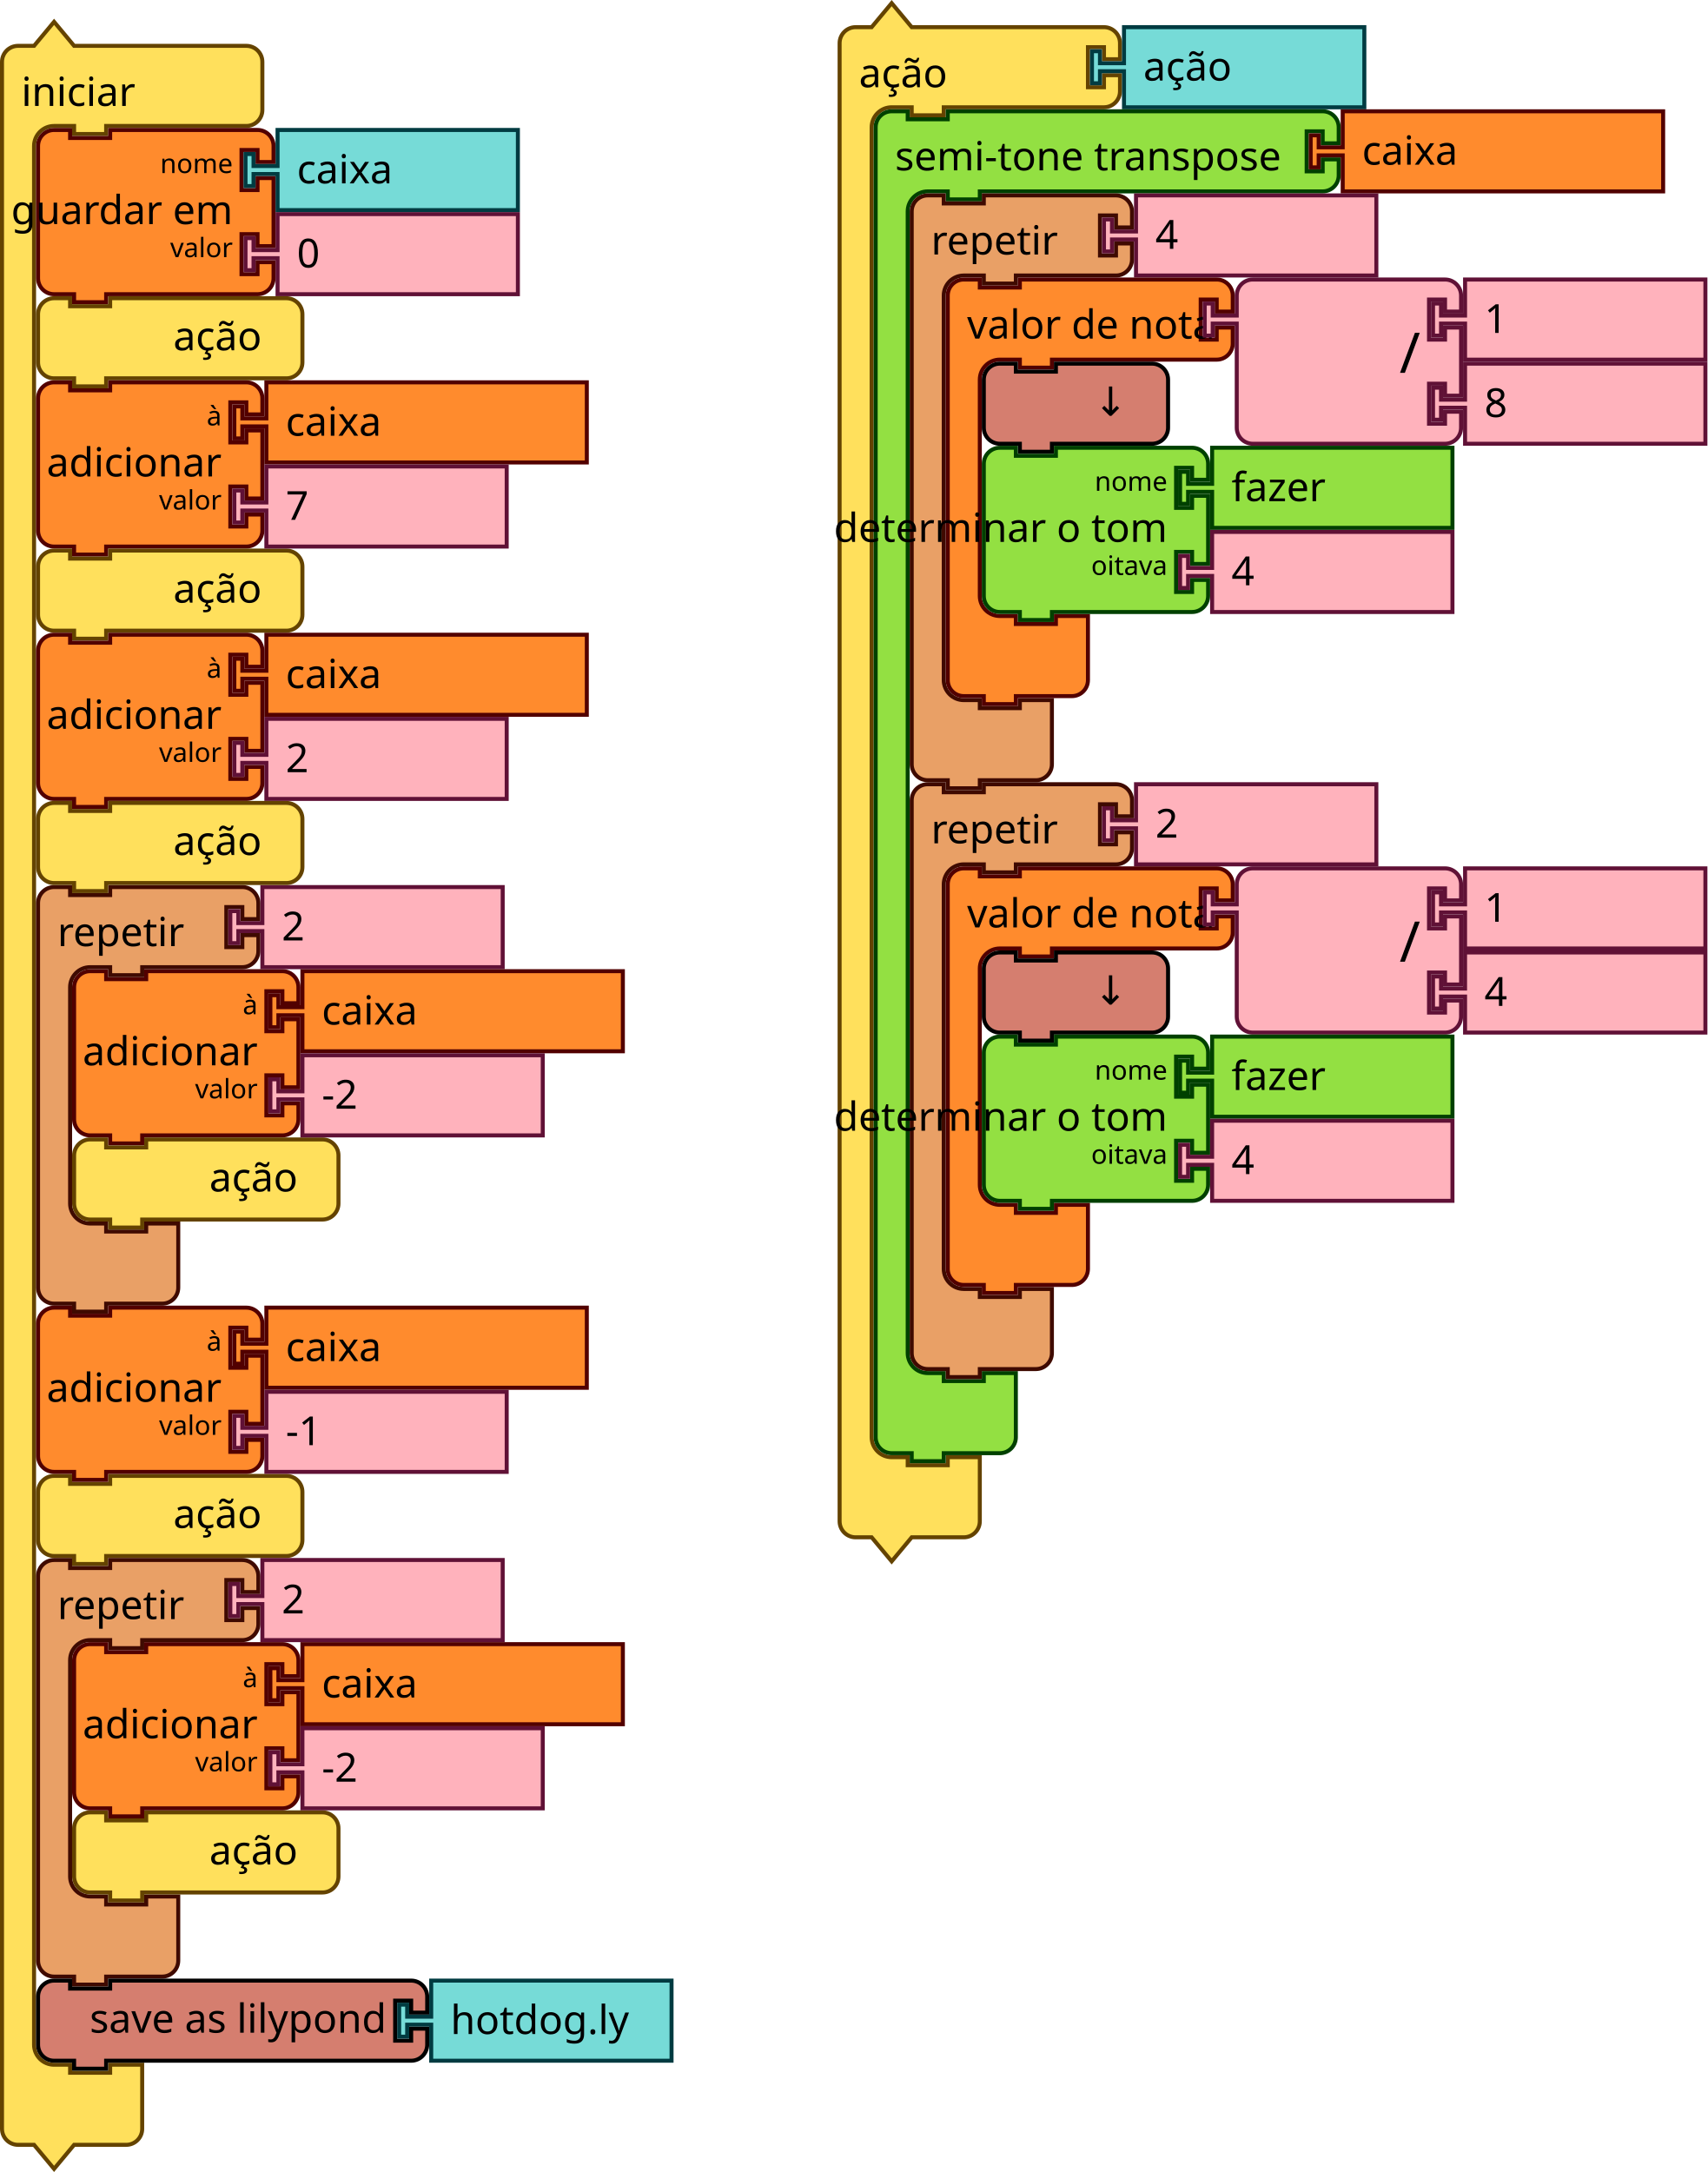
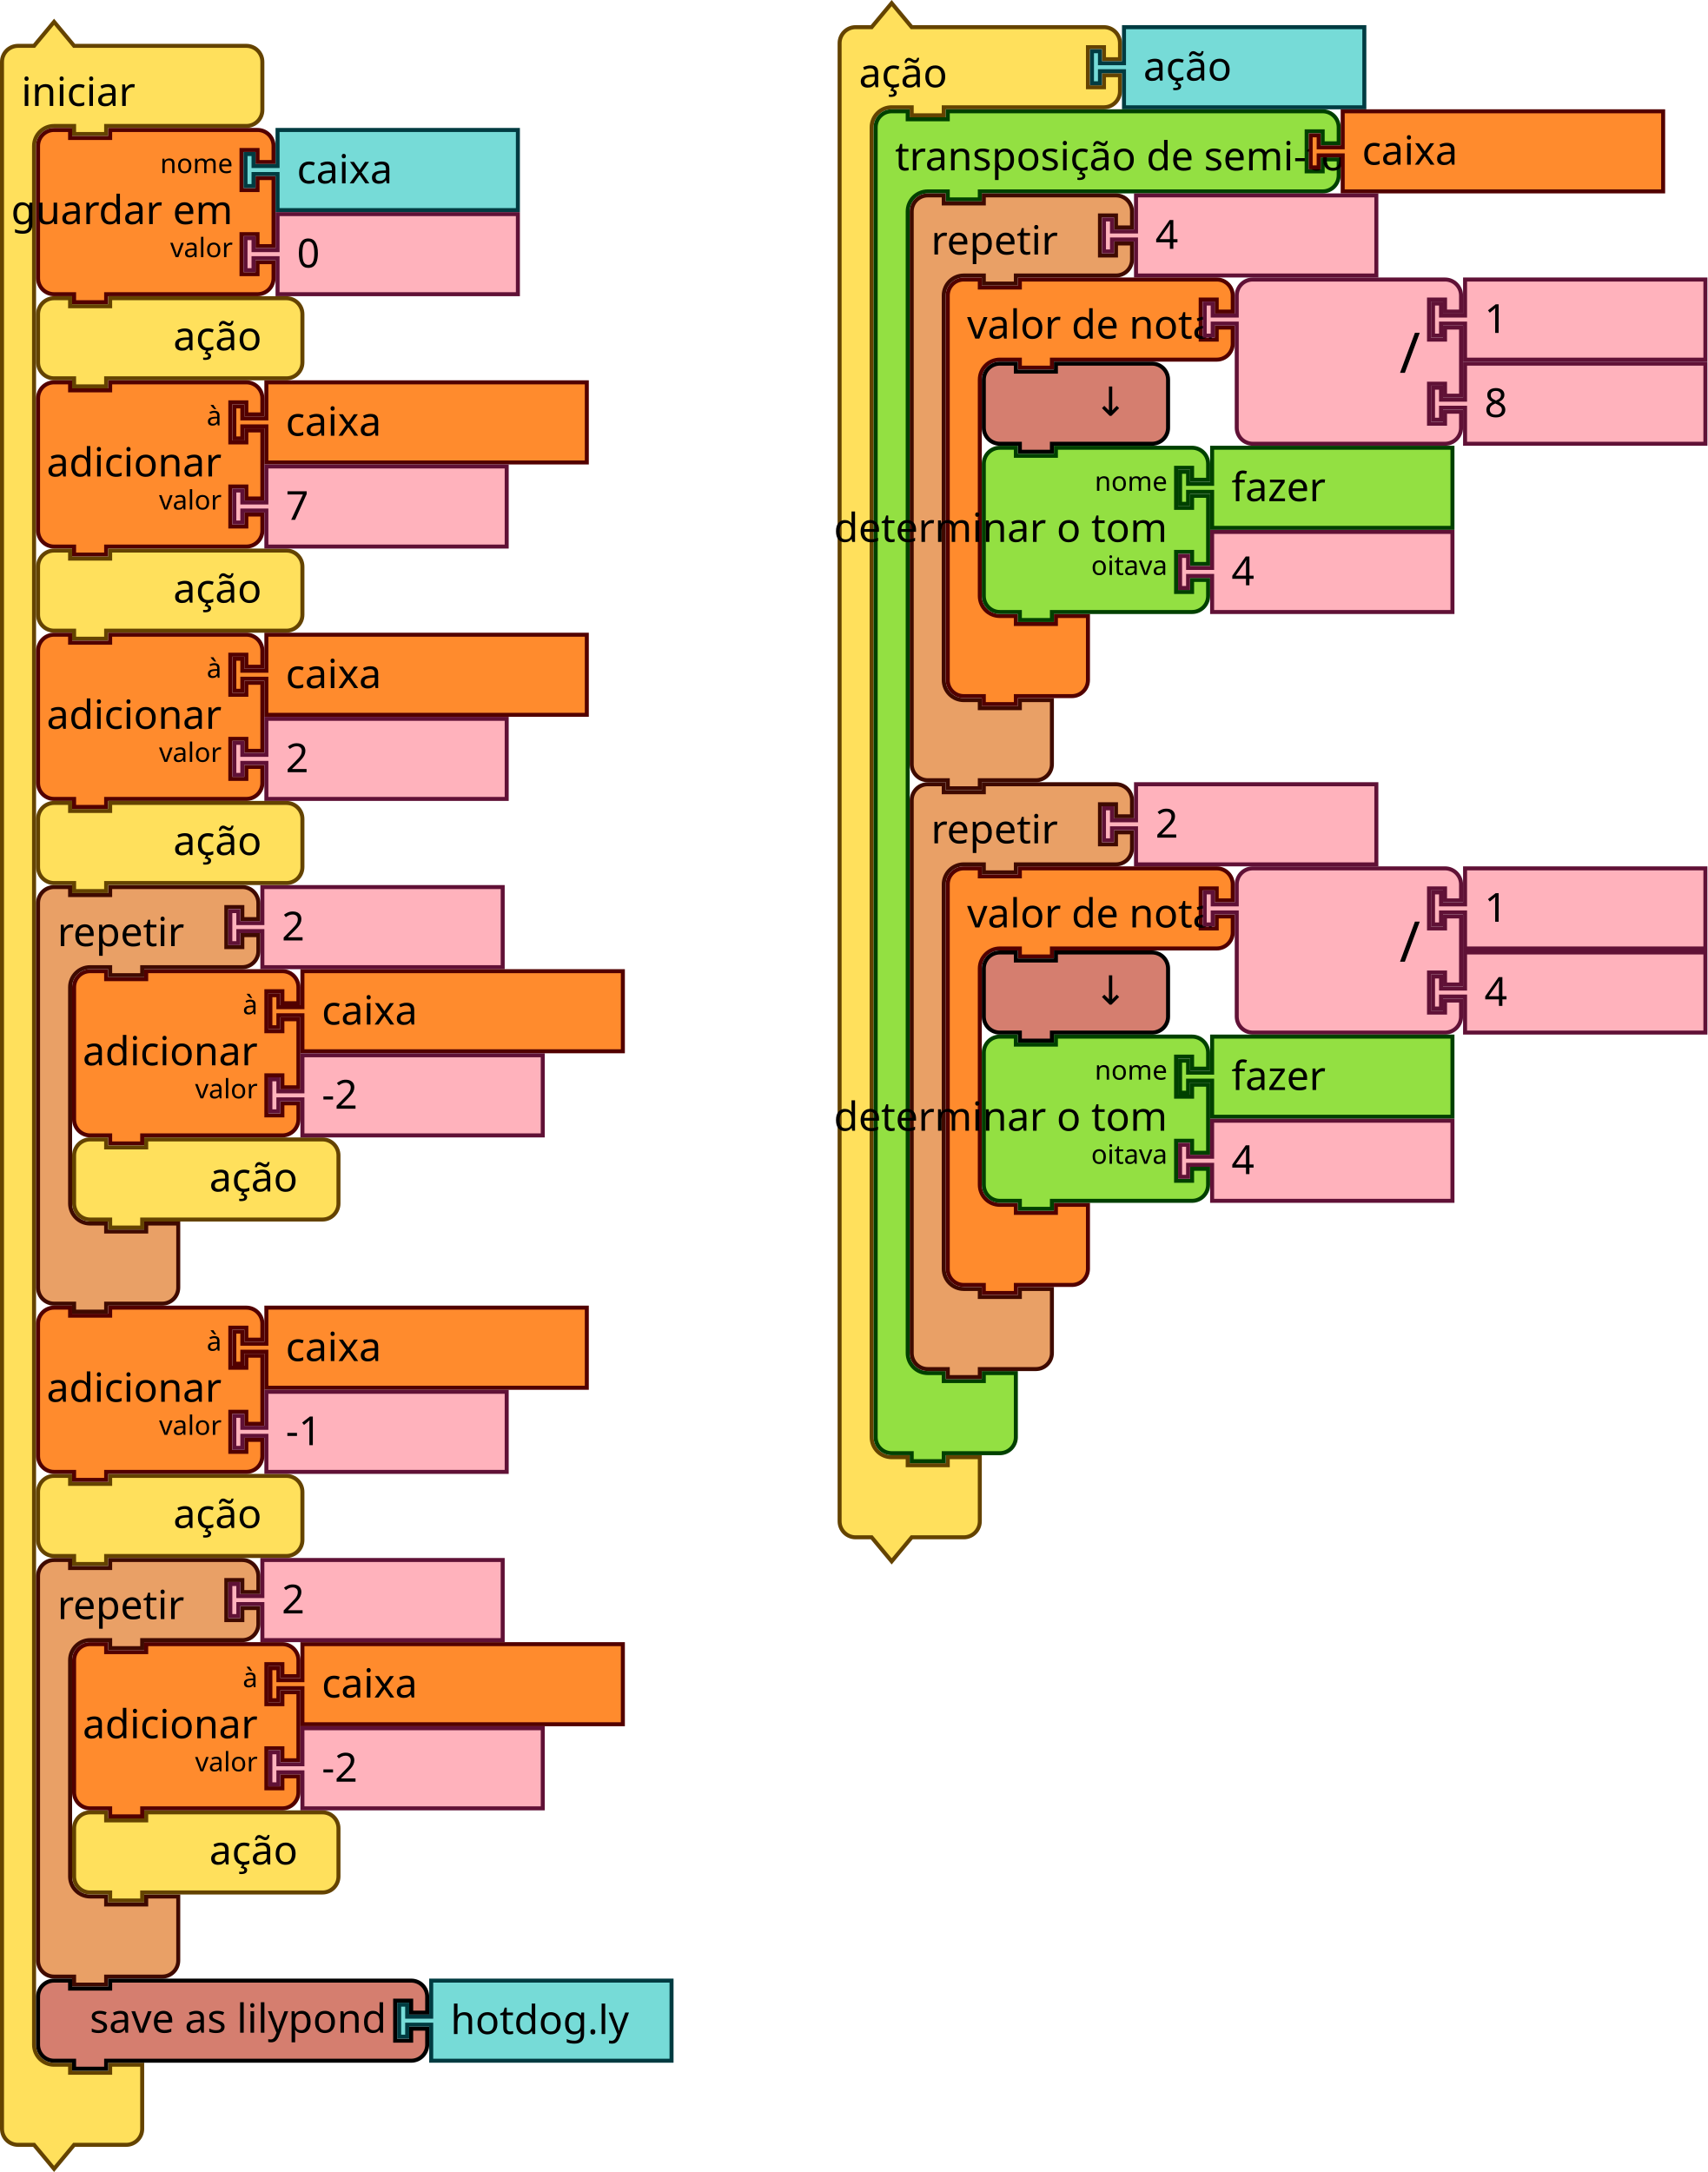
<svg xmlns="http://www.w3.org/2000/svg" width="639.388" height="813.343" version="1.1" id="svg1394">
  <defs id="defs1398" />
  <g transform="translate(-3.3333333e-6,7.421538)" id="g736">
    <g transform="scale(1.5)" id="g734">
      <path d="m 0.5,14.5 v -4 a 4,4 90 0 1 4,-4 h 4 l 5,-6 5,6 h 9 30 4 a 4,4 90 0 1 4,4 v 4 4 4 a 4,4 90 0 1 -4,4 h -4 -30 -1 v 2 h -8 v -2 h -1 -4 a 5,5 90 0 0 -5,5 v 4 4 462 4 a 5,5 90 0 0 5,5 h 4 v 2 h 10 v -2 h 8 v 6 6 4 a 4,4 90 0 1 -4,4 h -4 -9 l -5,6 -5,-6 h -4 a 4,4 90 0 1 -4,-4 v -4 z" style="fill:#ffe05c;fill-opacity:1;stroke:#644300;stroke-width:1;stroke-linecap:round;stroke-opacity:1" id="path728" />
      <text style="font-size:10px;font-family:sans-serif;text-anchor:start;fill:#000000" id="text732">
        <tspan x="5.333" y="21.5" id="tspan730">iniciar</tspan>
      </text>
    </g>
  </g>
  <g transform="translate(27,362.9215)" id="g754">
    <g transform="scale(1.5)" id="g752">
      <path d="m 0.5,8.5 v -4 a 4,4 90 0 1 4,-4 h 4 v 2 h 10 v -2 h 30 4 a 4,4 90 0 1 4,4 v 4 h -4 v -3 h -4 v 10 h 4 v -3 h 4 v 17 h -4 v -3 h -4 v 10 h 4 v -3 h 4 v 4 a 4,4 90 0 1 -4,4 h -4 -30 -1 v 2 h -8 v -2 h -1 -4 a 4,4 90 0 1 -4,-4 v -4 -21 z" style="fill:#ff8b2d;fill-opacity:1;stroke:#520000;stroke-width:1;stroke-linecap:round;stroke-opacity:1" id="path738" />
      <text style="font-size:10px;font-family:sans-serif;text-anchor:end;fill:#000000" id="text742">
        <tspan x="46.333" y="24" id="tspan740">adicionar</tspan>
      </text>
      <text style="font-size:6.667px;font-family:sans-serif;text-anchor:end;fill:#000000" id="text746">
        <tspan x="46.333" y="11.25" id="tspan744">à</tspan>
      </text>
      <text style="font-size:6.667px;font-family:sans-serif;text-anchor:end;fill:#000000" id="text750">
        <tspan x="46.333" y="32.25" id="tspan748">valor</tspan>
      </text>
    </g>
  </g>
  <g transform="translate(13.5,47.92154)" id="g772">
    <g transform="scale(1.5)" id="g770">
      <path d="m 0.5,8.5 v -4 a 4,4 90 0 1 4,-4 h 4 v 2 h 10 v -2 h 32.793 4 a 4,4 90 0 1 4,4 v 4 h -4 v -3 h -4 v 10 h 4 v -3 h 4 v 17 h -4 v -3 h -4 v 10 h 4 v -3 h 4 v 4 a 4,4 90 0 1 -4,4 h -4 H 18.5 h -1 v 2 h -8 v -2 h -1 -4 a 4,4 90 0 1 -4,-4 v -4 -21 z" style="fill:#ff8b2d;fill-opacity:1;stroke:#520000;stroke-width:1;stroke-linecap:round;stroke-opacity:1" id="path756" />
      <text style="font-size:10px;font-family:sans-serif;text-anchor:end;fill:#000000" id="text760">
        <tspan x="49.126" y="24" id="tspan758">guardar em</tspan>
      </text>
      <text style="font-size:6.667px;font-family:sans-serif;text-anchor:end;fill:#000000" id="text764">
        <tspan x="49.126" y="11.25" id="tspan762">nome</tspan>
      </text>
      <text style="font-size:6.667px;font-family:sans-serif;text-anchor:end;fill:#000000" id="text768">
        <tspan x="49.126" y="32.25" id="tspan766">valor</tspan>
      </text>
    </g>
  </g>
  <g transform="translate(91.18946,47.92154)" id="g782">
    <g transform="scale(1.5)" id="g780">
      <path d="m 8.5,0.5 h 60 v 20 h -60 v -8 -1 h -6 v 3 h -2 v -8 h 2 v 3 h 6 v -1 z" style="fill:#76dbd7;fill-opacity:1;stroke:#003b41;stroke-width:1;stroke-linecap:round;stroke-opacity:1" id="path774" />
      <text style="font-size:10px;font-family:sans-serif;text-anchor:start;fill:#000000" id="text778">
        <tspan x="13.333" y="13.833" id="tspan776">caixa</tspan>
      </text>
    </g>
  </g>
  <g transform="translate(91.18946,79.42154)" id="g792">
    <g transform="scale(1.5)" id="g790">
      <path d="m 8.5,0.5 h 60 v 20 h -60 v -8 -1 h -6 v 3 h -2 v -8 h 2 v 3 h 6 v -1 z" style="fill:#ffb2bc;fill-opacity:1;stroke:#601136;stroke-width:1;stroke-linecap:round;stroke-opacity:1" id="path784" />
      <text style="font-size:10px;font-family:sans-serif;text-anchor:start;fill:#000000" id="text788">
        <tspan x="13.333" y="13.833" id="tspan786">0</tspan>
      </text>
    </g>
  </g>
  <g transform="translate(313.6667,0.4215374)" id="g806">
    <g transform="scale(1.5)" id="g804">
      <path d="m 0.5,14.5 v -4 a 4,4 90 0 1 4,-4 h 4 l 5,-6 5,6 h 9 35 4 a 4,4 90 0 1 4,4 v 4 h -4 v -3 h -4 v 10 h 4 v -3 h 4 v 4 a 4,4 90 0 1 -4,4 h -4 -35 -1 v 2 h -8 v -2 h -1 -4 a 5,5 90 0 0 -5,5 v 4 4 315 4 a 5,5 90 0 0 5,5 h 4 v 2 h 10 v -2 h 8 v 6 6 4 a 4,4 90 0 1 -4,4 h -4 -9 l -5,6 -5,-6 h -4 a 4,4 90 0 1 -4,-4 v -4 z" style="fill:#ffe05c;fill-opacity:1;stroke:#644300;stroke-width:1;stroke-linecap:round;stroke-opacity:1" id="path794" />
      <text style="font-size:10px;font-family:sans-serif;text-anchor:start;fill:#000000" id="text798">
        <tspan x="5.333" y="21.5" id="tspan796">ação</tspan>
      </text>
      <text style="font-size:6.667px;font-family:sans-serif;text-anchor:end;fill:#000000" id="text802">
        <tspan x="60.333" y="5.25" id="tspan800" />
      </text>
    </g>
  </g>
  <g transform="translate(408.1667,9.421537)" id="g816">
    <g transform="scale(1.5)" id="g814">
      <path d="m 8.5,0.5 h 60 v 20 h -60 v -8 -1 h -6 v 3 h -2 v -8 h 2 v 3 h 6 v -1 z" style="fill:#76dbd7;fill-opacity:1;stroke:#003b41;stroke-width:1;stroke-linecap:round;stroke-opacity:1" id="path808" />
      <text style="font-size:10px;font-family:sans-serif;text-anchor:start;fill:#000000" id="text812">
        <tspan x="13.333" y="13.833" id="tspan810">ação</tspan>
      </text>
    </g>
  </g>
  <g transform="translate(327.1667,40.92154)" id="g830">
    <g transform="scale(1.5)" id="g828">
      <path d="m 0.5,8.5 v -4 a 4,4 90 0 1 4,-4 h 4 v 2 h 10 v -2 h 9 80.601 4 a 4,4 90 0 1 4,4 v 4 h -4 v -3 h -4 v 10 h 4 v -3 h 4 v 4 a 4,4 90 0 1 -4,4 h -4 H 27.5 h -1 v 2 h -8 v -2 h -1 -4 a 5,5 90 0 0 -5,5 v 4 4 273 4 a 5,5 90 0 0 5,5 h 4 v 2 h 10 v -2 h 8 v 6 6 4 a 4,4 90 0 1 -4,4 h -4 -9 -1 v 2 h -8 v -2 h -1 -4 a 4,4 90 0 1 -4,-4 v -4 z" style="fill:#93e042;fill-opacity:1;stroke:#004000;stroke-width:1;stroke-linecap:round;stroke-opacity:1" id="path818" />
      <text style="font-size:10px;font-family:sans-serif;text-anchor:start;fill:#000000" id="text822">
-         <tspan x="5.333" y="15.25" id="tspan820">semi-tone transpose</tspan>
+         <tspan x="5.333" y="15.25" id="tspan820">transposição de semi-tom</tspan>
      </text>
      <text style="font-size:6.667px;font-family:sans-serif;text-anchor:end;fill:#000000" id="text826">
        <tspan x="105.934" y="11.25" id="tspan824" />
      </text>
    </g>
  </g>
  <g transform="translate(490.0675,40.92154)" id="g840">
    <g transform="scale(1.5)" id="g838">
      <path d="m 8.5,0.5 h 80 v 20 h -80 v -8 -1 h -6 v 3 h -2 v -8 h 2 v 3 h 6 v -1 z" style="fill:#ff8b2d;fill-opacity:1;stroke:#520000;stroke-width:1;stroke-linecap:round;stroke-opacity:1" id="path832" />
      <text style="font-size:10px;font-family:sans-serif;text-anchor:start;fill:#000000" id="text836">
        <tspan x="13.333" y="13.833" id="tspan834">caixa</tspan>
      </text>
    </g>
  </g>
  <g transform="translate(13.5,110.9215)" id="g850">
    <g transform="scale(1.5)" id="g848">
      <path d="m 0.5,8.5 v -4 a 4,4 90 0 1 4,-4 h 4 v 2 h 10 v -2 h 40 4 a 4,4 90 0 1 4,4 v 4 4 4 a 4,4 90 0 1 -4,4 h -4 -40 -1 v 2 h -8 v -2 h -1 -4 a 4,4 90 0 1 -4,-4 v -4 z" style="fill:#ffe05c;fill-opacity:1;stroke:#644300;stroke-width:1;stroke-linecap:round;stroke-opacity:1" id="path842" />
      <text style="font-size:10px;font-family:sans-serif;text-anchor:end;fill:#000000" id="text846">
        <tspan x="56.333" y="13.5" id="tspan844">ação</tspan>
      </text>
    </g>
  </g>
  <g transform="translate(13.5,142.4215)" id="g868">
    <g transform="scale(1.5)" id="g866">
      <path d="m 0.5,8.5 v -4 a 4,4 90 0 1 4,-4 h 4 v 2 h 10 v -2 h 30 4 a 4,4 90 0 1 4,4 v 4 h -4 v -3 h -4 v 10 h 4 v -3 h 4 v 17 h -4 v -3 h -4 v 10 h 4 v -3 h 4 v 4 a 4,4 90 0 1 -4,4 h -4 -30 -1 v 2 h -8 v -2 h -1 -4 a 4,4 90 0 1 -4,-4 v -4 -21 z" style="fill:#ff8b2d;fill-opacity:1;stroke:#520000;stroke-width:1;stroke-linecap:round;stroke-opacity:1" id="path852" />
      <text style="font-size:10px;font-family:sans-serif;text-anchor:end;fill:#000000" id="text856">
        <tspan x="46.333" y="24" id="tspan854">adicionar</tspan>
      </text>
      <text style="font-size:6.667px;font-family:sans-serif;text-anchor:end;fill:#000000" id="text860">
        <tspan x="46.333" y="11.25" id="tspan858">à</tspan>
      </text>
      <text style="font-size:6.667px;font-family:sans-serif;text-anchor:end;fill:#000000" id="text864">
        <tspan x="46.333" y="32.25" id="tspan862">valor</tspan>
      </text>
    </g>
  </g>
  <g transform="translate(87,142.4215)" id="g878">
    <g transform="scale(1.5)" id="g876">
      <path d="m 8.5,0.5 h 80 v 20 h -80 v -8 -1 h -6 v 3 h -2 v -8 h 2 v 3 h 6 v -1 z" style="fill:#ff8b2d;fill-opacity:1;stroke:#520000;stroke-width:1;stroke-linecap:round;stroke-opacity:1" id="path870" />
      <text style="font-size:10px;font-family:sans-serif;text-anchor:start;fill:#000000" id="text874">
        <tspan x="13.333" y="13.833" id="tspan872">caixa</tspan>
      </text>
    </g>
  </g>
  <g transform="translate(13.5,205.4215)" id="g888">
    <g transform="scale(1.5)" id="g886">
      <path d="m 0.5,8.5 v -4 a 4,4 90 0 1 4,-4 h 4 v 2 h 10 v -2 h 40 4 a 4,4 90 0 1 4,4 v 4 4 4 a 4,4 90 0 1 -4,4 h -4 -40 -1 v 2 h -8 v -2 h -1 -4 a 4,4 90 0 1 -4,-4 v -4 z" style="fill:#ffe05c;fill-opacity:1;stroke:#644300;stroke-width:1;stroke-linecap:round;stroke-opacity:1" id="path880" />
      <text style="font-size:10px;font-family:sans-serif;text-anchor:end;fill:#000000" id="text884">
        <tspan x="56.333" y="13.5" id="tspan882">ação</tspan>
      </text>
    </g>
  </g>
  <g transform="translate(340.6667,72.42154)" id="g902">
    <g transform="scale(1.5)" id="g900">
      <path d="m 0.5,8.5 v -4 a 4,4 90 0 1 4,-4 h 4 v 2 h 10 v -2 h 9 20 4 a 4,4 90 0 1 4,4 v 4 h -4 v -3 h -4 v 10 h 4 v -3 h 4 v 4 a 4,4 90 0 1 -4,4 h -4 -20 -1 v 2 h -8 v -2 h -1 -4 a 5,5 90 0 0 -5,5 v 4 4 84 4 a 5,5 90 0 0 5,5 h 4 v 2 h 10 v -2 h 8 v 6 6 4 a 4,4 90 0 1 -4,4 h -4 -9 -1 v 2 h -8 v -2 h -1 -4 a 4,4 90 0 1 -4,-4 v -4 z" style="fill:#e9a066;fill-opacity:1;stroke:#3f0a00;stroke-width:1;stroke-linecap:round;stroke-opacity:1" id="path890" />
      <text style="font-size:10px;font-family:sans-serif;text-anchor:start;fill:#000000" id="text894">
        <tspan x="5.333" y="15.25" id="tspan892">repetir</tspan>
      </text>
      <text style="font-size:6.667px;font-family:sans-serif;text-anchor:end;fill:#000000" id="text898">
        <tspan x="45.333" y="11.25" id="tspan896" />
      </text>
    </g>
  </g>
  <g transform="translate(412.6667,72.42154)" id="g912">
    <g transform="scale(1.5)" id="g910">
      <path d="m 8.5,0.5 h 60 v 20 h -60 v -8 -1 h -6 v 3 h -2 v -8 h 2 v 3 h 6 v -1 z" style="fill:#ffb2bc;fill-opacity:1;stroke:#601136;stroke-width:1;stroke-linecap:round;stroke-opacity:1" id="path904" />
      <text style="font-size:10px;font-family:sans-serif;text-anchor:start;fill:#000000" id="text908">
        <tspan x="13.333" y="13.833" id="tspan906">4</tspan>
      </text>
    </g>
  </g>
  <g transform="translate(354.1667,103.9215)" id="g926">
    <g transform="scale(1.5)" id="g924">
      <path d="m 0.5,8.5 v -4 a 4,4 90 0 1 4,-4 h 4 v 2 h 10 v -2 h 9 36.147 4 a 4,4 90 0 1 4,4 v 4 h -4 v -3 h -4 v 10 h 4 v -3 h 4 v 4 a 4,4 90 0 1 -4,4 h -4 H 27.5 h -1 v 2 h -8 v -2 h -1 -4 a 5,5 90 0 0 -5,5 v 4 4 42 4 a 5,5 90 0 0 5,5 h 4 v 2 h 10 v -2 h 8 v 6 6 4 a 4,4 90 0 1 -4,4 h -4 -9 -1 v 2 h -8 v -2 h -1 -4 a 4,4 90 0 1 -4,-4 v -4 z" style="fill:#ff8b2d;fill-opacity:1;stroke:#520000;stroke-width:1;stroke-linecap:round;stroke-opacity:1" id="path914" />
      <text style="font-size:10px;font-family:sans-serif;text-anchor:start;fill:#000000" id="text918">
        <tspan x="5.333" y="15.25" id="tspan916">valor de nota</tspan>
      </text>
      <text style="font-size:6.667px;font-family:sans-serif;text-anchor:end;fill:#000000" id="text922">
        <tspan x="61.481" y="11.25" id="tspan920" />
      </text>
    </g>
  </g>
  <g transform="translate(450.3879,103.9215)" id="g944">
    <g transform="scale(1.5)" id="g942">
      <path d="m 8.5,8.5 v -4 a 4,4 90 0 1 4,-4 h 4 10 30 4 a 4,4 90 0 1 4,4 v 4 h -4 v -3 h -4 v 10 h 4 v -3 h 4 v 17 h -4 v -3 h -4 v 10 h 4 v -3 h 4 v 4 a 4,4 90 0 1 -4,4 h -4 -30 -10 -4 a 4,4 90 0 1 -4,-4 v -4 -21 -1 h -6 v 3 h -2 v -8 h 2 v 3 h 6 z" style="fill:#ffb2bc;fill-opacity:1;stroke:#601136;stroke-width:1;stroke-linecap:round;stroke-opacity:1" id="path928" />
      <text style="font-size:14px;font-family:sans-serif;text-anchor:end;fill:#000000" id="text932">
        <tspan x="54.333" y="23.8" id="tspan930">/</tspan>
      </text>
      <text style="font-size:9.333px;font-family:sans-serif;text-anchor:end;fill:#000000" id="text936">
        <tspan x="54.333" y="10.75" id="tspan934" />
      </text>
      <text style="font-size:9.333px;font-family:sans-serif;text-anchor:end;fill:#000000" id="text940">
        <tspan x="54.333" y="31.75" id="tspan938" />
      </text>
    </g>
  </g>
  <g transform="translate(535.8879,103.9215)" id="g954">
    <g transform="scale(1.5)" id="g952">
      <path d="m 8.5,0.5 h 60 v 20 h -60 v -8 -1 h -6 v 3 h -2 v -8 h 2 v 3 h 6 v -1 z" style="fill:#ffb2bc;fill-opacity:1;stroke:#601136;stroke-width:1;stroke-linecap:round;stroke-opacity:1" id="path946" />
      <text style="font-size:10px;font-family:sans-serif;text-anchor:start;fill:#000000" id="text950">
        <tspan x="13.333" y="13.833" id="tspan948">1</tspan>
      </text>
    </g>
  </g>
  <g transform="translate(535.8879,135.4215)" id="g964">
    <g transform="scale(1.5)" id="g962">
      <path d="m 8.5,0.5 h 60 v 20 h -60 v -8 -1 h -6 v 3 h -2 v -8 h 2 v 3 h 6 v -1 z" style="fill:#ffb2bc;fill-opacity:1;stroke:#601136;stroke-width:1;stroke-linecap:round;stroke-opacity:1" id="path956" />
      <text style="font-size:10px;font-family:sans-serif;text-anchor:start;fill:#000000" id="text960">
        <tspan x="13.333" y="13.833" id="tspan958">8</tspan>
      </text>
    </g>
  </g>
  <g transform="translate(367.6667,135.4215)" id="g974">
    <g transform="scale(1.5)" id="g972">
      <path d="m 0.5,8.5 v -4 a 4,4 90 0 1 4,-4 h 4 v 2 h 10 v -2 h 20 4 a 4,4 90 0 1 4,4 v 4 4 4 a 4,4 90 0 1 -4,4 h -4 -20 -1 v 2 h -8 v -2 h -1 -4 a 4,4 90 0 1 -4,-4 v -4 z" style="fill:#d57e6f;fill-opacity:1;stroke:#000000;stroke-width:1;stroke-linecap:round;stroke-opacity:1" id="path966" />
      <text style="font-size:10px;font-family:sans-serif;text-anchor:end;fill:#000000" id="text970">
        <tspan x="36.333" y="13.5" id="tspan968">↓</tspan>
      </text>
    </g>
  </g>
  <g transform="translate(367.6667,166.9215)" id="g992">
    <g transform="scale(1.5)" id="g990">
      <path d="m 0.5,8.5 v -4 a 4,4 90 0 1 4,-4 h 4 v 2 h 10 v -2 h 30 4 a 4,4 90 0 1 4,4 v 4 h -4 v -3 h -4 v 10 h 4 v -3 h 4 v 17 h -4 v -3 h -4 v 10 h 4 v -3 h 4 v 4 a 4,4 90 0 1 -4,4 h -4 -30 -1 v 2 h -8 v -2 h -1 -4 a 4,4 90 0 1 -4,-4 v -4 -21 z" style="fill:#93e042;fill-opacity:1;stroke:#004000;stroke-width:1;stroke-linecap:round;stroke-opacity:1" id="path976" />
      <text style="font-size:10px;font-family:sans-serif;text-anchor:end;fill:#000000" id="text980">
        <tspan x="46.333" y="24" id="tspan978">determinar o tom</tspan>
      </text>
      <text style="font-size:6.667px;font-family:sans-serif;text-anchor:end;fill:#000000" id="text984">
        <tspan x="46.333" y="11.25" id="tspan982">nome</tspan>
      </text>
      <text style="font-size:6.667px;font-family:sans-serif;text-anchor:end;fill:#000000" id="text988">
        <tspan x="46.333" y="32.25" id="tspan986">oitava</tspan>
      </text>
    </g>
  </g>
  <g transform="translate(441.1667,166.9215)" id="g1002">
    <g transform="scale(1.5)" id="g1000">
      <path d="m 8.5,0.5 h 60 v 20 h -60 v -8 -1 h -6 v 3 h -2 v -8 h 2 v 3 h 6 v -1 z" style="fill:#93e042;fill-opacity:1;stroke:#004000;stroke-width:1;stroke-linecap:round;stroke-opacity:1" id="path994" />
      <text style="font-size:10px;font-family:sans-serif;text-anchor:start;fill:#000000" id="text998">
        <tspan x="13.333" y="13.833" id="tspan996">fazer</tspan>
      </text>
    </g>
  </g>
  <g transform="translate(441.1667,198.4215)" id="g1012">
    <g transform="scale(1.5)" id="g1010">
      <path d="m 8.5,0.5 h 60 v 20 h -60 v -8 -1 h -6 v 3 h -2 v -8 h 2 v 3 h 6 v -1 z" style="fill:#ffb2bc;fill-opacity:1;stroke:#601136;stroke-width:1;stroke-linecap:round;stroke-opacity:1" id="path1004" />
      <text style="font-size:10px;font-family:sans-serif;text-anchor:start;fill:#000000" id="text1008">
        <tspan x="13.333" y="13.833" id="tspan1006">4</tspan>
      </text>
    </g>
  </g>
  <g transform="translate(340.6667,292.9215)" id="g1026">
    <g transform="scale(1.5)" id="g1024">
      <path d="m 0.5,8.5 v -4 a 4,4 90 0 1 4,-4 h 4 v 2 h 10 v -2 h 9 20 4 a 4,4 90 0 1 4,4 v 4 h -4 v -3 h -4 v 10 h 4 v -3 h 4 v 4 a 4,4 90 0 1 -4,4 h -4 -20 -1 v 2 h -8 v -2 h -1 -4 a 5,5 90 0 0 -5,5 v 4 4 84 4 a 5,5 90 0 0 5,5 h 4 v 2 h 10 v -2 h 8 v 6 6 4 a 4,4 90 0 1 -4,4 h -4 -9 -1 v 2 h -8 v -2 h -1 -4 a 4,4 90 0 1 -4,-4 v -4 z" style="fill:#e9a066;fill-opacity:1;stroke:#3f0a00;stroke-width:1;stroke-linecap:round;stroke-opacity:1" id="path1014" />
      <text style="font-size:10px;font-family:sans-serif;text-anchor:start;fill:#000000" id="text1018">
        <tspan x="5.333" y="15.25" id="tspan1016">repetir</tspan>
      </text>
      <text style="font-size:6.667px;font-family:sans-serif;text-anchor:end;fill:#000000" id="text1022">
        <tspan x="45.333" y="11.25" id="tspan1020" />
      </text>
    </g>
  </g>
  <g transform="translate(412.6667,292.9215)" id="g1036">
    <g transform="scale(1.5)" id="g1034">
      <path d="m 8.5,0.5 h 60 v 20 h -60 v -8 -1 h -6 v 3 h -2 v -8 h 2 v 3 h 6 v -1 z" style="fill:#ffb2bc;fill-opacity:1;stroke:#601136;stroke-width:1;stroke-linecap:round;stroke-opacity:1" id="path1028" />
      <text style="font-size:10px;font-family:sans-serif;text-anchor:start;fill:#000000" id="text1032">
        <tspan x="13.333" y="13.833" id="tspan1030">2</tspan>
      </text>
    </g>
  </g>
  <g transform="translate(354.1667,324.4215)" id="g1050">
    <g transform="scale(1.5)" id="g1048">
      <path d="m 0.5,8.5 v -4 a 4,4 90 0 1 4,-4 h 4 v 2 h 10 v -2 h 9 36.147 4 a 4,4 90 0 1 4,4 v 4 h -4 v -3 h -4 v 10 h 4 v -3 h 4 v 4 a 4,4 90 0 1 -4,4 h -4 H 27.5 h -1 v 2 h -8 v -2 h -1 -4 a 5,5 90 0 0 -5,5 v 4 4 42 4 a 5,5 90 0 0 5,5 h 4 v 2 h 10 v -2 h 8 v 6 6 4 a 4,4 90 0 1 -4,4 h -4 -9 -1 v 2 h -8 v -2 h -1 -4 a 4,4 90 0 1 -4,-4 v -4 z" style="fill:#ff8b2d;fill-opacity:1;stroke:#520000;stroke-width:1;stroke-linecap:round;stroke-opacity:1" id="path1038" />
      <text style="font-size:10px;font-family:sans-serif;text-anchor:start;fill:#000000" id="text1042">
        <tspan x="5.333" y="15.25" id="tspan1040">valor de nota</tspan>
      </text>
      <text style="font-size:6.667px;font-family:sans-serif;text-anchor:end;fill:#000000" id="text1046">
        <tspan x="61.481" y="11.25" id="tspan1044" />
      </text>
    </g>
  </g>
  <g transform="translate(450.3879,324.4215)" id="g1068">
    <g transform="scale(1.5)" id="g1066">
      <path d="m 8.5,8.5 v -4 a 4,4 90 0 1 4,-4 h 4 10 30 4 a 4,4 90 0 1 4,4 v 4 h -4 v -3 h -4 v 10 h 4 v -3 h 4 v 17 h -4 v -3 h -4 v 10 h 4 v -3 h 4 v 4 a 4,4 90 0 1 -4,4 h -4 -30 -10 -4 a 4,4 90 0 1 -4,-4 v -4 -21 -1 h -6 v 3 h -2 v -8 h 2 v 3 h 6 z" style="fill:#ffb2bc;fill-opacity:1;stroke:#601136;stroke-width:1;stroke-linecap:round;stroke-opacity:1" id="path1052" />
      <text style="font-size:14px;font-family:sans-serif;text-anchor:end;fill:#000000" id="text1056">
        <tspan x="54.333" y="23.8" id="tspan1054">/</tspan>
      </text>
      <text style="font-size:9.333px;font-family:sans-serif;text-anchor:end;fill:#000000" id="text1060">
        <tspan x="54.333" y="10.75" id="tspan1058" />
      </text>
      <text style="font-size:9.333px;font-family:sans-serif;text-anchor:end;fill:#000000" id="text1064">
        <tspan x="54.333" y="31.75" id="tspan1062" />
      </text>
    </g>
  </g>
  <g transform="translate(535.8879,324.4215)" id="g1078">
    <g transform="scale(1.5)" id="g1076">
      <path d="m 8.5,0.5 h 60 v 20 h -60 v -8 -1 h -6 v 3 h -2 v -8 h 2 v 3 h 6 v -1 z" style="fill:#ffb2bc;fill-opacity:1;stroke:#601136;stroke-width:1;stroke-linecap:round;stroke-opacity:1" id="path1070" />
      <text style="font-size:10px;font-family:sans-serif;text-anchor:start;fill:#000000" id="text1074">
        <tspan x="13.333" y="13.833" id="tspan1072">1</tspan>
      </text>
    </g>
  </g>
  <g transform="translate(535.8879,355.9215)" id="g1088">
    <g transform="scale(1.5)" id="g1086">
      <path d="m 8.5,0.5 h 60 v 20 h -60 v -8 -1 h -6 v 3 h -2 v -8 h 2 v 3 h 6 v -1 z" style="fill:#ffb2bc;fill-opacity:1;stroke:#601136;stroke-width:1;stroke-linecap:round;stroke-opacity:1" id="path1080" />
      <text style="font-size:10px;font-family:sans-serif;text-anchor:start;fill:#000000" id="text1084">
        <tspan x="13.333" y="13.833" id="tspan1082">4</tspan>
      </text>
    </g>
  </g>
  <g transform="translate(367.6667,355.9215)" id="g1098">
    <g transform="scale(1.5)" id="g1096">
      <path d="m 0.5,8.5 v -4 a 4,4 90 0 1 4,-4 h 4 v 2 h 10 v -2 h 20 4 a 4,4 90 0 1 4,4 v 4 4 4 a 4,4 90 0 1 -4,4 h -4 -20 -1 v 2 h -8 v -2 h -1 -4 a 4,4 90 0 1 -4,-4 v -4 z" style="fill:#d57e6f;fill-opacity:1;stroke:#000000;stroke-width:1;stroke-linecap:round;stroke-opacity:1" id="path1090" />
      <text style="font-size:10px;font-family:sans-serif;text-anchor:end;fill:#000000" id="text1094">
        <tspan x="36.333" y="13.5" id="tspan1092">↓</tspan>
      </text>
    </g>
  </g>
  <g transform="translate(367.6667,387.4215)" id="g1116">
    <g transform="scale(1.5)" id="g1114">
      <path d="m 0.5,8.5 v -4 a 4,4 90 0 1 4,-4 h 4 v 2 h 10 v -2 h 30 4 a 4,4 90 0 1 4,4 v 4 h -4 v -3 h -4 v 10 h 4 v -3 h 4 v 17 h -4 v -3 h -4 v 10 h 4 v -3 h 4 v 4 a 4,4 90 0 1 -4,4 h -4 -30 -1 v 2 h -8 v -2 h -1 -4 a 4,4 90 0 1 -4,-4 v -4 -21 z" style="fill:#93e042;fill-opacity:1;stroke:#004000;stroke-width:1;stroke-linecap:round;stroke-opacity:1" id="path1100" />
      <text style="font-size:10px;font-family:sans-serif;text-anchor:end;fill:#000000" id="text1104">
        <tspan x="46.333" y="24" id="tspan1102">determinar o tom</tspan>
      </text>
      <text style="font-size:6.667px;font-family:sans-serif;text-anchor:end;fill:#000000" id="text1108">
        <tspan x="46.333" y="11.25" id="tspan1106">nome</tspan>
      </text>
      <text style="font-size:6.667px;font-family:sans-serif;text-anchor:end;fill:#000000" id="text1112">
        <tspan x="46.333" y="32.25" id="tspan1110">oitava</tspan>
      </text>
    </g>
  </g>
  <g transform="translate(441.1667,387.4215)" id="g1126">
    <g transform="scale(1.5)" id="g1124">
      <path d="m 8.5,0.5 h 60 v 20 h -60 v -8 -1 h -6 v 3 h -2 v -8 h 2 v 3 h 6 v -1 z" style="fill:#93e042;fill-opacity:1;stroke:#004000;stroke-width:1;stroke-linecap:round;stroke-opacity:1" id="path1118" />
      <text style="font-size:10px;font-family:sans-serif;text-anchor:start;fill:#000000" id="text1122">
        <tspan x="13.333" y="13.833" id="tspan1120">fazer</tspan>
      </text>
    </g>
  </g>
  <g transform="translate(441.1667,418.9215)" id="g1136">
    <g transform="scale(1.5)" id="g1134">
      <path d="m 8.5,0.5 h 60 v 20 h -60 v -8 -1 h -6 v 3 h -2 v -8 h 2 v 3 h 6 v -1 z" style="fill:#ffb2bc;fill-opacity:1;stroke:#601136;stroke-width:1;stroke-linecap:round;stroke-opacity:1" id="path1128" />
      <text style="font-size:10px;font-family:sans-serif;text-anchor:start;fill:#000000" id="text1132">
        <tspan x="13.333" y="13.833" id="tspan1130">4</tspan>
      </text>
    </g>
  </g>
  <g transform="translate(13.5,331.4215)" id="g1150">
    <g transform="scale(1.5)" id="g1148">
      <path d="m 0.5,8.5 v -4 a 4,4 90 0 1 4,-4 h 4 v 2 h 10 v -2 h 9 20 4 a 4,4 90 0 1 4,4 v 4 h -4 v -3 h -4 v 10 h 4 v -3 h 4 v 4 a 4,4 90 0 1 -4,4 h -4 -20 -1 v 2 h -8 v -2 h -1 -4 a 5,5 90 0 0 -5,5 v 4 4 42 4 a 5,5 90 0 0 5,5 h 4 v 2 h 10 v -2 h 8 v 6 6 4 a 4,4 90 0 1 -4,4 h -4 -9 -1 v 2 h -8 v -2 h -1 -4 a 4,4 90 0 1 -4,-4 v -4 z" style="fill:#e9a066;fill-opacity:1;stroke:#3f0a00;stroke-width:1;stroke-linecap:round;stroke-opacity:1" id="path1138" />
      <text style="font-size:10px;font-family:sans-serif;text-anchor:start;fill:#000000" id="text1142">
        <tspan x="5.333" y="15.25" id="tspan1140">repetir</tspan>
      </text>
      <text style="font-size:6.667px;font-family:sans-serif;text-anchor:end;fill:#000000" id="text1146">
        <tspan x="45.333" y="11.25" id="tspan1144" />
      </text>
    </g>
  </g>
  <g transform="translate(85.5,331.4215)" id="g1160">
    <g transform="scale(1.5)" id="g1158">
      <path d="m 8.5,0.5 h 60 v 20 h -60 v -8 -1 h -6 v 3 h -2 v -8 h 2 v 3 h 6 v -1 z" style="fill:#ffb2bc;fill-opacity:1;stroke:#601136;stroke-width:1;stroke-linecap:round;stroke-opacity:1" id="path1152" />
      <text style="font-size:10px;font-family:sans-serif;text-anchor:start;fill:#000000" id="text1156">
        <tspan x="13.333" y="13.833" id="tspan1154">2</tspan>
      </text>
    </g>
  </g>
  <g transform="translate(100.5,362.9215)" id="g1170">
    <g transform="scale(1.5)" id="g1168">
      <path d="m 8.5,0.5 h 80 v 20 h -80 v -8 -1 h -6 v 3 h -2 v -8 h 2 v 3 h 6 v -1 z" style="fill:#ff8b2d;fill-opacity:1;stroke:#520000;stroke-width:1;stroke-linecap:round;stroke-opacity:1" id="path1162" />
      <text style="font-size:10px;font-family:sans-serif;text-anchor:start;fill:#000000" id="text1166">
        <tspan x="13.333" y="13.833" id="tspan1164">caixa</tspan>
      </text>
    </g>
  </g>
  <g transform="translate(13.5,551.9215)" id="g1180">
    <g transform="scale(1.5)" id="g1178">
      <path d="m 0.5,8.5 v -4 a 4,4 90 0 1 4,-4 h 4 v 2 h 10 v -2 h 40 4 a 4,4 90 0 1 4,4 v 4 4 4 a 4,4 90 0 1 -4,4 h -4 -40 -1 v 2 h -8 v -2 h -1 -4 a 4,4 90 0 1 -4,-4 v -4 z" style="fill:#ffe05c;fill-opacity:1;stroke:#644300;stroke-width:1;stroke-linecap:round;stroke-opacity:1" id="path1172" />
      <text style="font-size:10px;font-family:sans-serif;text-anchor:end;fill:#000000" id="text1176">
        <tspan x="56.333" y="13.5" id="tspan1174">ação</tspan>
      </text>
    </g>
  </g>
  <g transform="translate(13.5,236.9215)" id="g1198">
    <g transform="scale(1.5)" id="g1196">
      <path d="m 0.5,8.5 v -4 a 4,4 90 0 1 4,-4 h 4 v 2 h 10 v -2 h 30 4 a 4,4 90 0 1 4,4 v 4 h -4 v -3 h -4 v 10 h 4 v -3 h 4 v 17 h -4 v -3 h -4 v 10 h 4 v -3 h 4 v 4 a 4,4 90 0 1 -4,4 h -4 -30 -1 v 2 h -8 v -2 h -1 -4 a 4,4 90 0 1 -4,-4 v -4 -21 z" style="fill:#ff8b2d;fill-opacity:1;stroke:#520000;stroke-width:1;stroke-linecap:round;stroke-opacity:1" id="path1182" />
      <text style="font-size:10px;font-family:sans-serif;text-anchor:end;fill:#000000" id="text1186">
        <tspan x="46.333" y="24" id="tspan1184">adicionar</tspan>
      </text>
      <text style="font-size:6.667px;font-family:sans-serif;text-anchor:end;fill:#000000" id="text1190">
        <tspan x="46.333" y="11.25" id="tspan1188">à</tspan>
      </text>
      <text style="font-size:6.667px;font-family:sans-serif;text-anchor:end;fill:#000000" id="text1194">
        <tspan x="46.333" y="32.25" id="tspan1192">valor</tspan>
      </text>
    </g>
  </g>
  <g transform="translate(87,236.9215)" id="g1208">
    <g transform="scale(1.5)" id="g1206">
      <path d="m 8.5,0.5 h 80 v 20 h -80 v -8 -1 h -6 v 3 h -2 v -8 h 2 v 3 h 6 v -1 z" style="fill:#ff8b2d;fill-opacity:1;stroke:#520000;stroke-width:1;stroke-linecap:round;stroke-opacity:1" id="path1200" />
      <text style="font-size:10px;font-family:sans-serif;text-anchor:start;fill:#000000" id="text1204">
        <tspan x="13.333" y="13.833" id="tspan1202">caixa</tspan>
      </text>
    </g>
  </g>
  <g transform="translate(13.5,299.9215)" id="g1218">
    <g transform="scale(1.5)" id="g1216">
      <path d="m 0.5,8.5 v -4 a 4,4 90 0 1 4,-4 h 4 v 2 h 10 v -2 h 40 4 a 4,4 90 0 1 4,4 v 4 4 4 a 4,4 90 0 1 -4,4 h -4 -40 -1 v 2 h -8 v -2 h -1 -4 a 4,4 90 0 1 -4,-4 v -4 z" style="fill:#ffe05c;fill-opacity:1;stroke:#644300;stroke-width:1;stroke-linecap:round;stroke-opacity:1" id="path1210" />
      <text style="font-size:10px;font-family:sans-serif;text-anchor:end;fill:#000000" id="text1214">
        <tspan x="56.333" y="13.5" id="tspan1212">ação</tspan>
      </text>
    </g>
  </g>
  <g transform="translate(13.5,583.4215)" id="g1232">
    <g transform="scale(1.5)" id="g1230">
      <path d="m 0.5,8.5 v -4 a 4,4 90 0 1 4,-4 h 4 v 2 h 10 v -2 h 9 20 4 a 4,4 90 0 1 4,4 v 4 h -4 v -3 h -4 v 10 h 4 v -3 h 4 v 4 a 4,4 90 0 1 -4,4 h -4 -20 -1 v 2 h -8 v -2 h -1 -4 a 5,5 90 0 0 -5,5 v 4 4 42 4 a 5,5 90 0 0 5,5 h 4 v 2 h 10 v -2 h 8 v 6 6 4 a 4,4 90 0 1 -4,4 h -4 -9 -1 v 2 h -8 v -2 h -1 -4 a 4,4 90 0 1 -4,-4 v -4 z" style="fill:#e9a066;fill-opacity:1;stroke:#3f0a00;stroke-width:1;stroke-linecap:round;stroke-opacity:1" id="path1220" />
      <text style="font-size:10px;font-family:sans-serif;text-anchor:start;fill:#000000" id="text1224">
        <tspan x="5.333" y="15.25" id="tspan1222">repetir</tspan>
      </text>
      <text style="font-size:6.667px;font-family:sans-serif;text-anchor:end;fill:#000000" id="text1228">
        <tspan x="45.333" y="11.25" id="tspan1226" />
      </text>
    </g>
  </g>
  <g transform="translate(85.5,583.4215)" id="g1242">
    <g transform="scale(1.5)" id="g1240">
      <path d="m 8.5,0.5 h 60 v 20 h -60 v -8 -1 h -6 v 3 h -2 v -8 h 2 v 3 h 6 v -1 z" style="fill:#ffb2bc;fill-opacity:1;stroke:#601136;stroke-width:1;stroke-linecap:round;stroke-opacity:1" id="path1234" />
      <text style="font-size:10px;font-family:sans-serif;text-anchor:start;fill:#000000" id="text1238">
        <tspan x="13.333" y="13.833" id="tspan1236">2</tspan>
      </text>
    </g>
  </g>
  <g transform="translate(27,425.9215)" id="g1252">
    <g transform="scale(1.5)" id="g1250">
      <path d="m 0.5,8.5 v -4 a 4,4 90 0 1 4,-4 h 4 v 2 h 10 v -2 h 40 4 a 4,4 90 0 1 4,4 v 4 4 4 a 4,4 90 0 1 -4,4 h -4 -40 -1 v 2 h -8 v -2 h -1 -4 a 4,4 90 0 1 -4,-4 v -4 z" style="fill:#ffe05c;fill-opacity:1;stroke:#644300;stroke-width:1;stroke-linecap:round;stroke-opacity:1" id="path1244" />
      <text style="font-size:10px;font-family:sans-serif;text-anchor:end;fill:#000000" id="text1248">
        <tspan x="56.333" y="13.5" id="tspan1246">ação</tspan>
      </text>
    </g>
  </g>
  <g transform="translate(27,677.9215)" id="g1262">
    <g transform="scale(1.5)" id="g1260">
      <path d="m 0.5,8.5 v -4 a 4,4 90 0 1 4,-4 h 4 v 2 h 10 v -2 h 40 4 a 4,4 90 0 1 4,4 v 4 4 4 a 4,4 90 0 1 -4,4 h -4 -40 -1 v 2 h -8 v -2 h -1 -4 a 4,4 90 0 1 -4,-4 v -4 z" style="fill:#ffe05c;fill-opacity:1;stroke:#644300;stroke-width:1;stroke-linecap:round;stroke-opacity:1" id="path1254" />
      <text style="font-size:10px;font-family:sans-serif;text-anchor:end;fill:#000000" id="text1258">
        <tspan x="56.333" y="13.5" id="tspan1256">ação</tspan>
      </text>
    </g>
  </g>
  <g transform="translate(13.5,488.9215)" id="g1280">
    <g transform="scale(1.5)" id="g1278">
      <path d="m 0.5,8.5 v -4 a 4,4 90 0 1 4,-4 h 4 v 2 h 10 v -2 h 30 4 a 4,4 90 0 1 4,4 v 4 h -4 v -3 h -4 v 10 h 4 v -3 h 4 v 17 h -4 v -3 h -4 v 10 h 4 v -3 h 4 v 4 a 4,4 90 0 1 -4,4 h -4 -30 -1 v 2 h -8 v -2 h -1 -4 a 4,4 90 0 1 -4,-4 v -4 -21 z" style="fill:#ff8b2d;fill-opacity:1;stroke:#520000;stroke-width:1;stroke-linecap:round;stroke-opacity:1" id="path1264" />
      <text style="font-size:10px;font-family:sans-serif;text-anchor:end;fill:#000000" id="text1268">
        <tspan x="46.333" y="24" id="tspan1266">adicionar</tspan>
      </text>
      <text style="font-size:6.667px;font-family:sans-serif;text-anchor:end;fill:#000000" id="text1272">
        <tspan x="46.333" y="11.25" id="tspan1270">à</tspan>
      </text>
      <text style="font-size:6.667px;font-family:sans-serif;text-anchor:end;fill:#000000" id="text1276">
        <tspan x="46.333" y="32.25" id="tspan1274">valor</tspan>
      </text>
    </g>
  </g>
  <g transform="translate(27,614.9215)" id="g1298">
    <g transform="scale(1.5)" id="g1296">
      <path d="m 0.5,8.5 v -4 a 4,4 90 0 1 4,-4 h 4 v 2 h 10 v -2 h 30 4 a 4,4 90 0 1 4,4 v 4 h -4 v -3 h -4 v 10 h 4 v -3 h 4 v 17 h -4 v -3 h -4 v 10 h 4 v -3 h 4 v 4 a 4,4 90 0 1 -4,4 h -4 -30 -1 v 2 h -8 v -2 h -1 -4 a 4,4 90 0 1 -4,-4 v -4 -21 z" style="fill:#ff8b2d;fill-opacity:1;stroke:#520000;stroke-width:1;stroke-linecap:round;stroke-opacity:1" id="path1282" />
      <text style="font-size:10px;font-family:sans-serif;text-anchor:end;fill:#000000" id="text1286">
        <tspan x="46.333" y="24" id="tspan1284">adicionar</tspan>
      </text>
      <text style="font-size:6.667px;font-family:sans-serif;text-anchor:end;fill:#000000" id="text1290">
        <tspan x="46.333" y="11.25" id="tspan1288">à</tspan>
      </text>
      <text style="font-size:6.667px;font-family:sans-serif;text-anchor:end;fill:#000000" id="text1294">
        <tspan x="46.333" y="32.25" id="tspan1292">valor</tspan>
      </text>
    </g>
  </g>
  <g transform="translate(87,488.9215)" id="g1308">
    <g transform="scale(1.5)" id="g1306">
      <path d="m 8.5,0.5 h 80 v 20 h -80 v -8 -1 h -6 v 3 h -2 v -8 h 2 v 3 h 6 v -1 z" style="fill:#ff8b2d;fill-opacity:1;stroke:#520000;stroke-width:1;stroke-linecap:round;stroke-opacity:1" id="path1300" />
      <text style="font-size:10px;font-family:sans-serif;text-anchor:start;fill:#000000" id="text1304">
        <tspan x="13.333" y="13.833" id="tspan1302">caixa</tspan>
      </text>
    </g>
  </g>
  <g transform="translate(100.5,614.9215)" id="g1318">
    <g transform="scale(1.5)" id="g1316">
      <path d="m 8.5,0.5 h 80 v 20 h -80 v -8 -1 h -6 v 3 h -2 v -8 h 2 v 3 h 6 v -1 z" style="fill:#ff8b2d;fill-opacity:1;stroke:#520000;stroke-width:1;stroke-linecap:round;stroke-opacity:1" id="path1310" />
      <text style="font-size:10px;font-family:sans-serif;text-anchor:start;fill:#000000" id="text1314">
        <tspan x="13.333" y="13.833" id="tspan1312">caixa</tspan>
      </text>
    </g>
  </g>
  <g transform="translate(13.5,740.9215)" id="g1332">
    <g transform="scale(1.5)" id="g1330">
      <path d="m 0.5,8.5 v -4 a 4,4 90 0 1 4,-4 h 4 v 2 h 10 v -2 h 71.152 4 a 4,4 90 0 1 4,4 v 4 h -4 v -3 h -4 v 10 h 4 v -3 h 4 v 4 a 4,4 90 0 1 -4,4 h -4 H 18.5 h -1 v 2 h -8 v -2 h -1 -4 a 4,4 90 0 1 -4,-4 v -4 z" style="fill:#d57e6f;fill-opacity:1;stroke:#000000;stroke-width:1;stroke-linecap:round;stroke-opacity:1" id="path1320" />
      <text style="font-size:10px;font-family:sans-serif;text-anchor:end;fill:#000000" id="text1324">
        <tspan x="87.486" y="13.5" id="tspan1322">save as lilypond</tspan>
      </text>
      <text style="font-size:6.667px;font-family:sans-serif;text-anchor:end;fill:#000000" id="text1328">
        <tspan x="87.486" y="11.25" id="tspan1326" />
      </text>
    </g>
  </g>
  <g transform="translate(148.7285,740.9215)" id="g1342">
    <g transform="scale(1.5)" id="g1340">
      <path d="m 8.5,0.5 h 60 v 20 h -60 v -8 -1 h -6 v 3 h -2 v -8 h 2 v 3 h 6 v -1 z" style="fill:#76dbd7;fill-opacity:1;stroke:#003b41;stroke-width:1;stroke-linecap:round;stroke-opacity:1" id="path1334" />
      <text style="font-size:10px;font-family:sans-serif;text-anchor:start;fill:#000000" id="text1338">
        <tspan x="13.333" y="13.833" id="tspan1336">hotdog.ly</tspan>
      </text>
    </g>
  </g>
  <g transform="translate(100.5,394.4215)" id="g1352">
    <g transform="scale(1.5)" id="g1350">
      <path d="m 8.5,0.5 h 60 v 20 h -60 v -8 -1 h -6 v 3 h -2 v -8 h 2 v 3 h 6 v -1 z" style="fill:#ffb2bc;fill-opacity:1;stroke:#601136;stroke-width:1;stroke-linecap:round;stroke-opacity:1" id="path1344" />
      <text style="font-size:10px;font-family:sans-serif;text-anchor:start;fill:#000000" id="text1348">
        <tspan x="13.333" y="13.833" id="tspan1346">-2</tspan>
      </text>
    </g>
  </g>
  <g transform="translate(87,520.4215)" id="g1362">
    <g transform="scale(1.5)" id="g1360">
      <path d="m 8.5,0.5 h 60 v 20 h -60 v -8 -1 h -6 v 3 h -2 v -8 h 2 v 3 h 6 v -1 z" style="fill:#ffb2bc;fill-opacity:1;stroke:#601136;stroke-width:1;stroke-linecap:round;stroke-opacity:1" id="path1354" />
      <text style="font-size:10px;font-family:sans-serif;text-anchor:start;fill:#000000" id="text1358">
        <tspan x="13.333" y="13.833" id="tspan1356">-1</tspan>
      </text>
    </g>
  </g>
  <g transform="translate(100.5,646.4215)" id="g1372">
    <g transform="scale(1.5)" id="g1370">
      <path d="m 8.5,0.5 h 60 v 20 h -60 v -8 -1 h -6 v 3 h -2 v -8 h 2 v 3 h 6 v -1 z" style="fill:#ffb2bc;fill-opacity:1;stroke:#601136;stroke-width:1;stroke-linecap:round;stroke-opacity:1" id="path1364" />
      <text style="font-size:10px;font-family:sans-serif;text-anchor:start;fill:#000000" id="text1368">
        <tspan x="13.333" y="13.833" id="tspan1366">-2</tspan>
      </text>
    </g>
  </g>
  <g transform="translate(87,268.4215)" id="g1382">
    <g transform="scale(1.5)" id="g1380">
      <path d="m 8.5,0.5 h 60 v 20 h -60 v -8 -1 h -6 v 3 h -2 v -8 h 2 v 3 h 6 v -1 z" style="fill:#ffb2bc;fill-opacity:1;stroke:#601136;stroke-width:1;stroke-linecap:round;stroke-opacity:1" id="path1374" />
      <text style="font-size:10px;font-family:sans-serif;text-anchor:start;fill:#000000" id="text1378">
        <tspan x="13.333" y="13.833" id="tspan1376">2</tspan>
      </text>
    </g>
  </g>
  <g transform="translate(87,173.9215)" id="g1392">
    <g transform="scale(1.5)" id="g1390">
      <path d="m 8.5,0.5 h 60 v 20 h -60 v -8 -1 h -6 v 3 h -2 v -8 h 2 v 3 h 6 v -1 z" style="fill:#ffb2bc;fill-opacity:1;stroke:#601136;stroke-width:1;stroke-linecap:round;stroke-opacity:1" id="path1384" />
      <text style="font-size:10px;font-family:sans-serif;text-anchor:start;fill:#000000" id="text1388">
        <tspan x="13.333" y="13.833" id="tspan1386">7</tspan>
      </text>
    </g>
  </g>
</svg>
